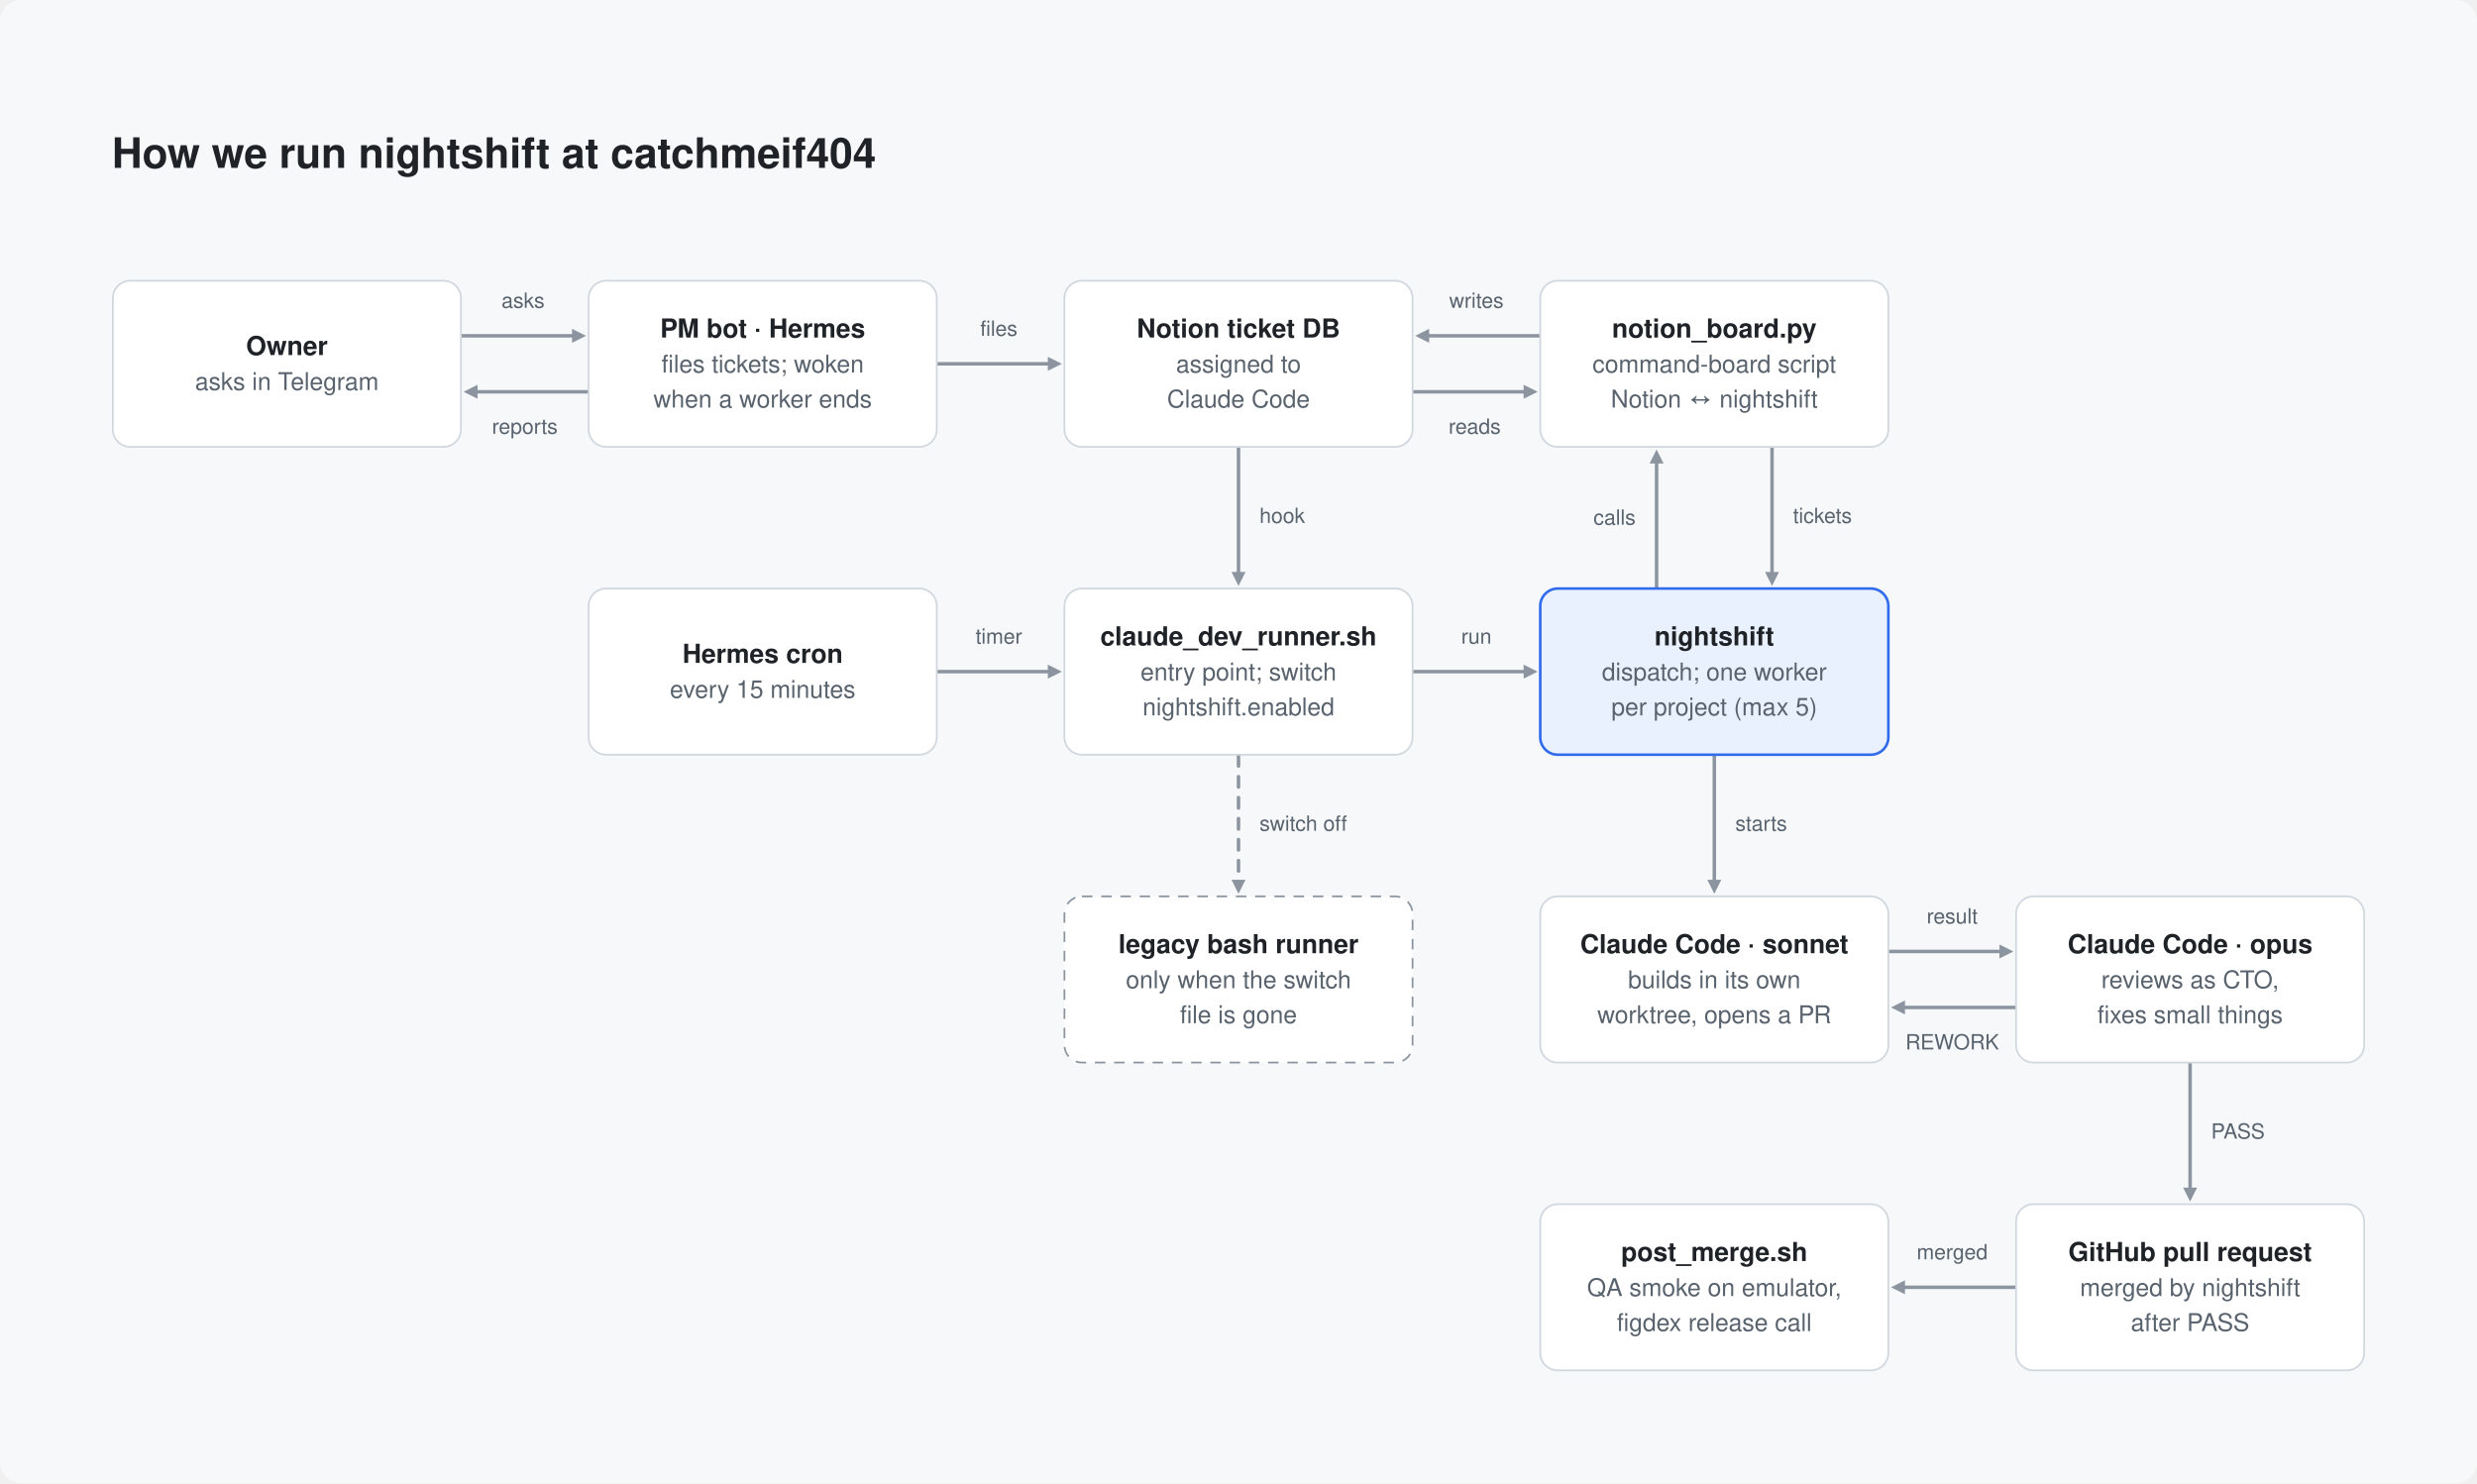
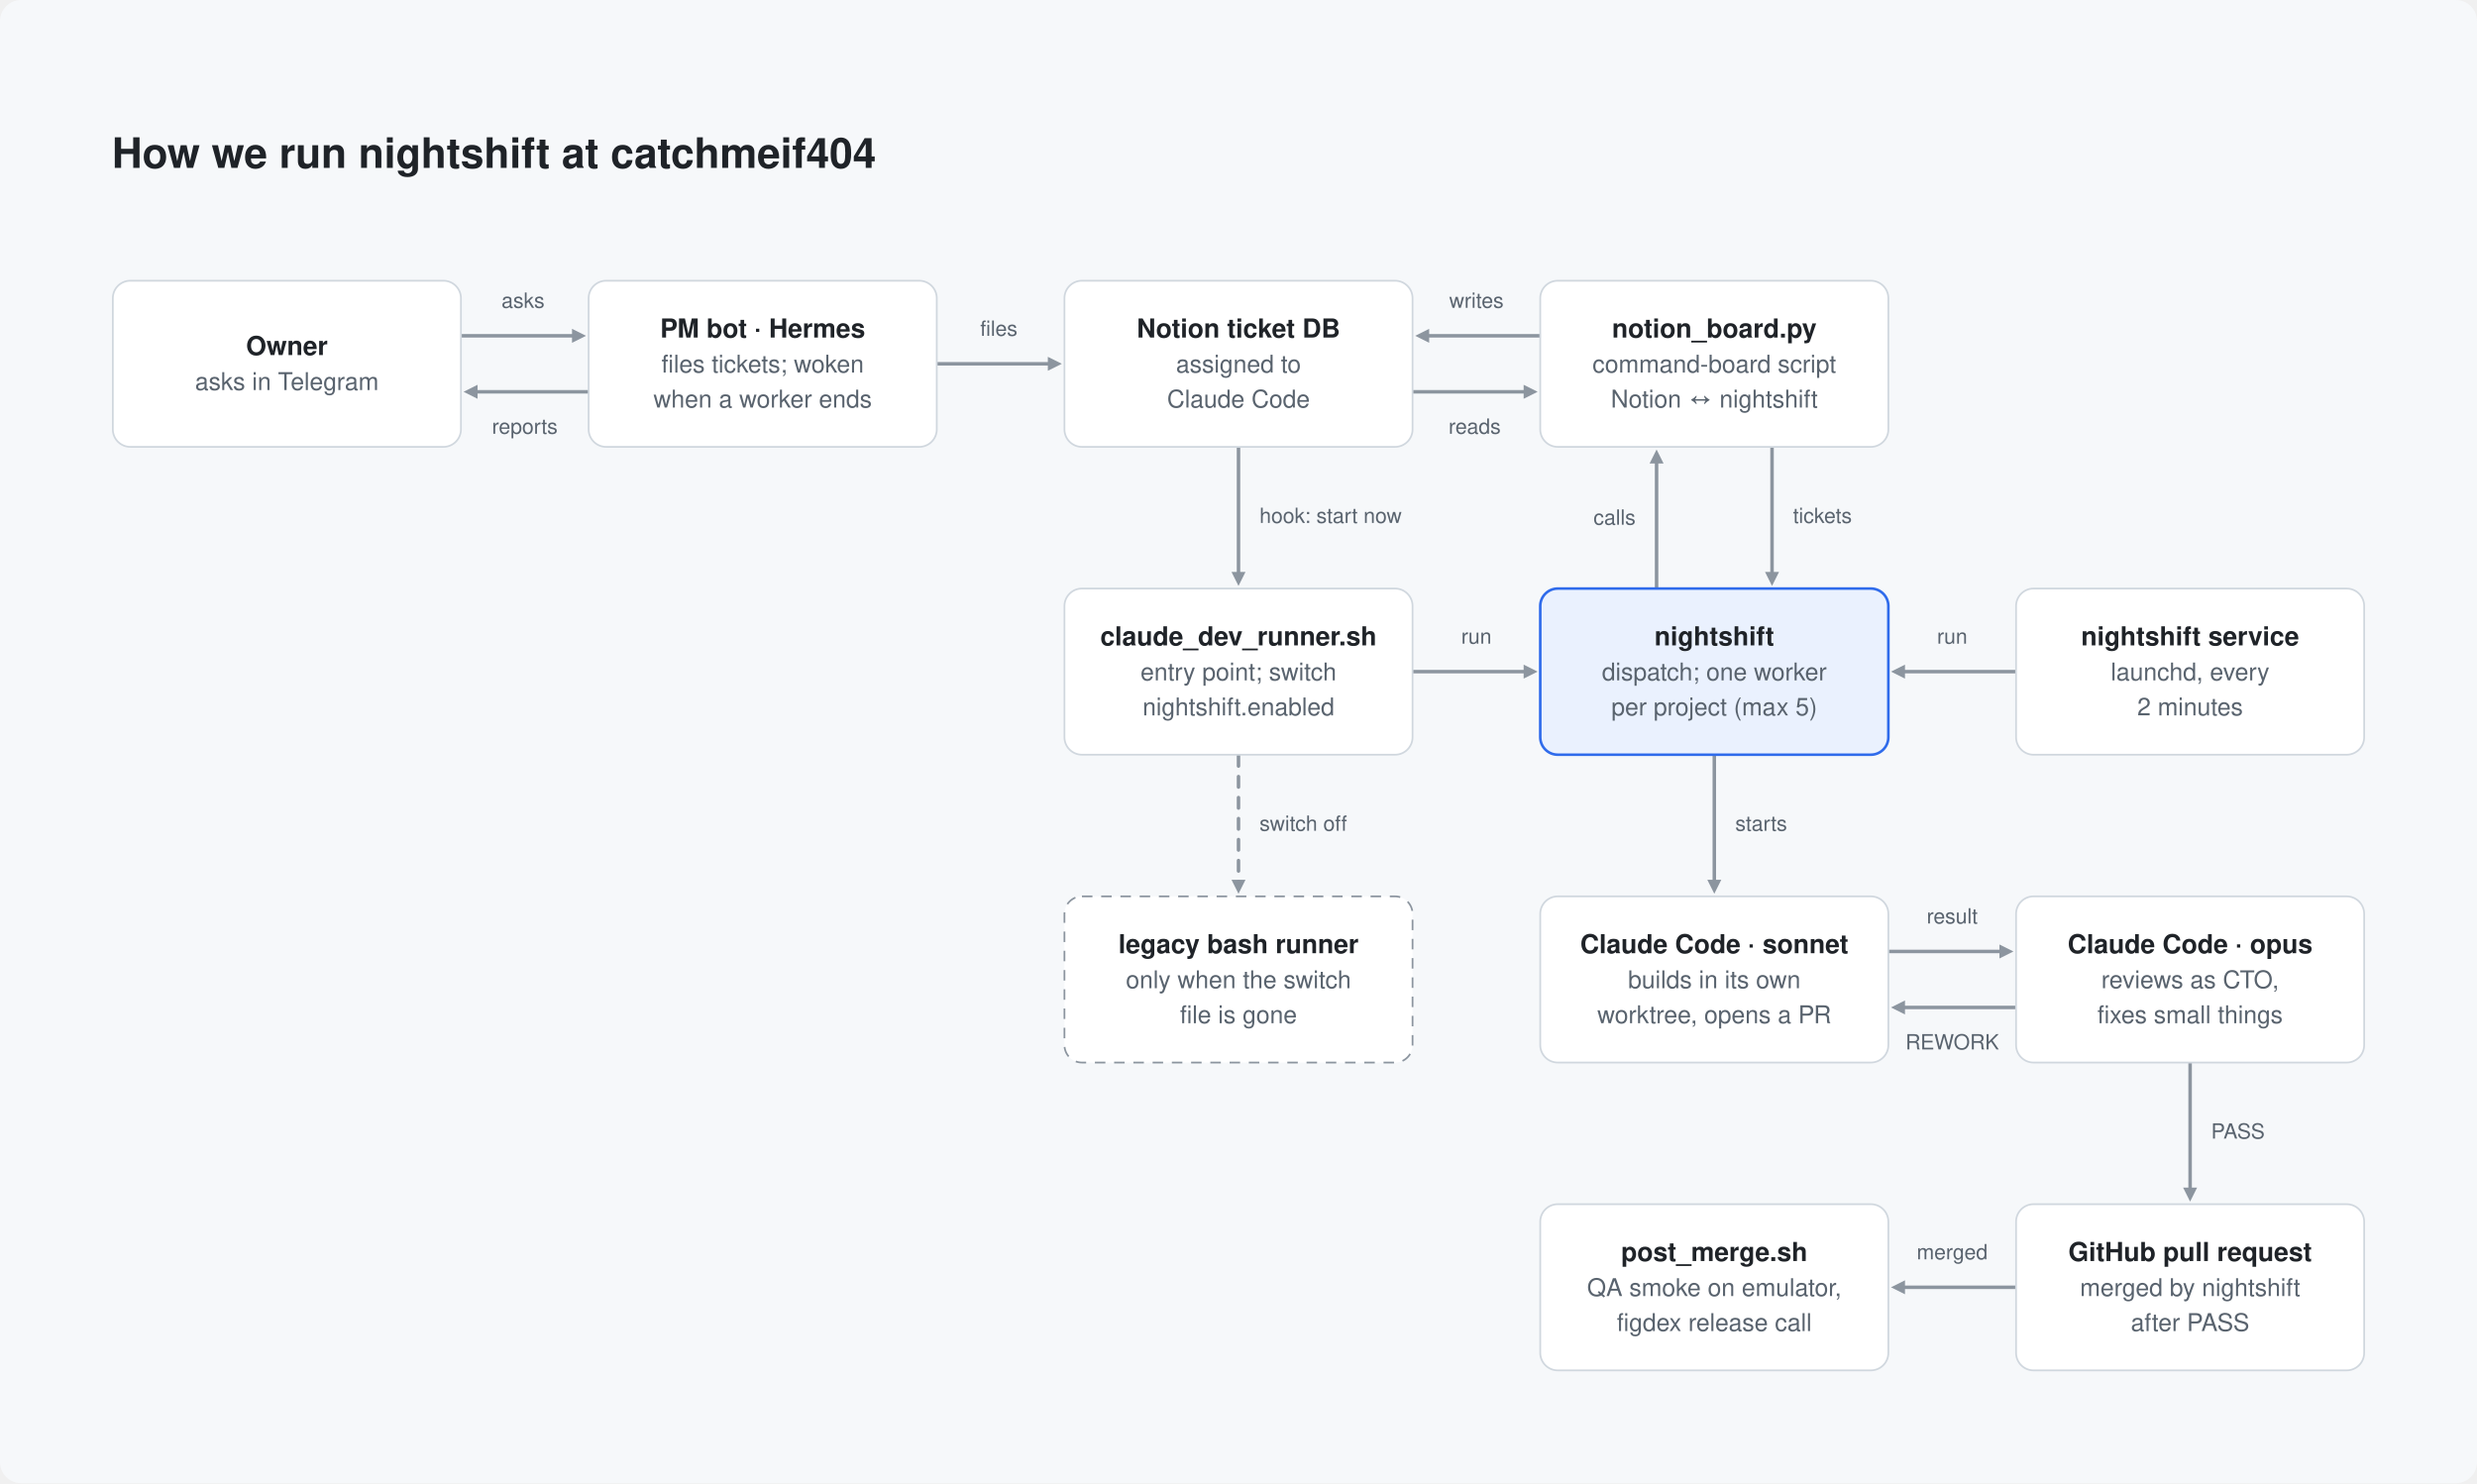
<svg xmlns="http://www.w3.org/2000/svg" width="1416" height="848" viewBox="0 0 1416 848" role="img" aria-label="How we run nightshift at catchmeif404">
  <style>
.bg{fill:#f6f8fa} .card{fill:#ffffff;stroke:#d0d7de} .accent{fill:#eaf1fe;stroke:#2f6beb;stroke-width:1.5} .dashed{fill:#ffffff;stroke:#8c959f;stroke-dasharray:6 5}
.t{font-family:-apple-system, BlinkMacSystemFont, 'Segoe UI', 'Apple SD Gothic Neo', 'Noto Sans KR', Helvetica, Arial, sans-serif;fill:#1f2328} .m{fill:#59636e} .ln{stroke:#8c959f;stroke-width:2;fill:none;stroke-linecap:round} .hd{fill:#8c959f} .lb{font-family:-apple-system, BlinkMacSystemFont, 'Segoe UI', 'Apple SD Gothic Neo', 'Noto Sans KR', Helvetica, Arial, sans-serif;font-size:12px;fill:#59636e}
@media (prefers-color-scheme: dark){.bg{fill:#0d1117} .card,.dashed{fill:#161b22;stroke:#3d444d} .accent{fill:#0f2a5c;stroke:#4c8dff} .t{fill:#e6edf3} .m,.lb{fill:#9198a1} .ln{stroke:#6e7681} .hd{fill:#6e7681}}
</style>
  <defs>
    <marker id="h" orient="auto" markerWidth="5" markerHeight="5" refX="2" refY="2" overflow="visible">
      <path class="hd" d="M0 0 L4 2 L0 4 Z" />
    </marker>
  </defs>
  <rect class="bg" x="0" y="0" width="1416" height="848" rx="12" />
  <text class="t" x="64" y="96" font-size="24" font-weight="600">How we run nightshift at catchmeif404</text>
  <path class="ln" d="M 264 192 L 331 192" marker-end="url(#h)" />
  <text class="lb" x="299" y="176" text-anchor="middle">asks</text>
  <path class="ln" d="M 336 224 L 269 224" marker-end="url(#h)" />
  <text class="lb" x="300" y="248" text-anchor="middle">reports</text>
  <path class="ln" d="M 536 208 L 603 208" marker-end="url(#h)" />
  <text class="lb" x="571" y="192" text-anchor="middle">files</text>
  <path class="ln" d="M 880 192 L 813 192" marker-end="url(#h)" />
  <text class="lb" x="844" y="176" text-anchor="middle">writes</text>
  <path class="ln" d="M 808 224 L 875 224" marker-end="url(#h)" />
  <text class="lb" x="843" y="248" text-anchor="middle">reads</text>
  <path class="ln" d="M 708 256 L 708 331" marker-end="url(#h)" />
-   <text class="lb" x="720" y="299" text-anchor="start">hook</text>
-   <path class="ln" d="M 536 384 L 603 384" marker-end="url(#h)" />
-   <text class="lb" x="571" y="368" text-anchor="middle">timer</text>
+   <text class="lb" x="720" y="299" text-anchor="start">hook: start now</text>
+   <path class="ln" d="M 1152 384 L 1085 384" marker-end="url(#h)" />
+   <text class="lb" x="1116" y="368" text-anchor="middle">run</text>
  <path class="ln" d="M 808 384 L 875 384" marker-end="url(#h)" />
  <text class="lb" x="844" y="368" text-anchor="middle">run</text>
  <path class="ln" d="M 708 432 L 708 507" stroke-dasharray="6 6" marker-end="url(#h)" />
  <text class="lb" x="720" y="475" text-anchor="start">switch off</text>
  <path class="ln" d="M 947 336 L 947 261" marker-end="url(#h)" />
  <text class="lb" x="935" y="300" text-anchor="end">calls</text>
  <path class="ln" d="M 1013 256 L 1013 331" marker-end="url(#h)" />
  <text class="lb" x="1025" y="299" text-anchor="start">tickets</text>
  <path class="ln" d="M 980 432 L 980 507" marker-end="url(#h)" />
  <text class="lb" x="992" y="475" text-anchor="start">starts</text>
  <path class="ln" d="M 1080 544 L 1147 544" marker-end="url(#h)" />
  <text class="lb" x="1116" y="528" text-anchor="middle">result</text>
  <path class="ln" d="M 1152 576 L 1085 576" marker-end="url(#h)" />
  <text class="lb" x="1116" y="600" text-anchor="middle">REWORK</text>
  <path class="ln" d="M 1252 608 L 1252 683" marker-end="url(#h)" />
  <text class="lb" x="1264" y="651" text-anchor="start">PASS</text>
  <path class="ln" d="M 1152 736 L 1085 736" marker-end="url(#h)" />
  <text class="lb" x="1116" y="720" text-anchor="middle">merged</text>
  <rect class="card" x="64.5" y="160.5" width="199" height="95" rx="10" />
  <text class="t" x="164" y="203" font-size="15" text-anchor="middle" font-weight="600">Owner</text>
  <text class="t m" x="164" y="223" font-size="14" text-anchor="middle">asks in Telegram</text>
  <rect class="card" x="336.5" y="160.5" width="199" height="95" rx="10" />
  <text class="t" x="436" y="193" font-size="15" text-anchor="middle" font-weight="600">PM bot · Hermes</text>
  <text class="t m" x="436" y="213" font-size="14" text-anchor="middle">files tickets; woken</text>
  <text class="t m" x="436" y="233" font-size="14" text-anchor="middle">when a worker ends</text>
  <rect class="card" x="608.5" y="160.5" width="199" height="95" rx="10" />
  <text class="t" x="708" y="193" font-size="15" text-anchor="middle" font-weight="600">Notion ticket DB</text>
  <text class="t m" x="708" y="213" font-size="14" text-anchor="middle">assigned to</text>
  <text class="t m" x="708" y="233" font-size="14" text-anchor="middle">Claude Code</text>
  <rect class="card" x="880.5" y="160.5" width="199" height="95" rx="10" />
  <text class="t" x="980" y="193" font-size="15" text-anchor="middle" font-weight="600">notion_board.py</text>
  <text class="t m" x="980" y="213" font-size="14" text-anchor="middle">command-board script</text>
  <text class="t m" x="980" y="233" font-size="14" text-anchor="middle">Notion ↔ nightshift</text>
-   <rect class="card" x="336.5" y="336.5" width="199" height="95" rx="10" />
-   <text class="t" x="436" y="379" font-size="15" text-anchor="middle" font-weight="600">Hermes cron</text>
-   <text class="t m" x="436" y="399" font-size="14" text-anchor="middle">every 15 minutes</text>
+   <rect class="card" x="1152.5" y="336.5" width="199" height="95" rx="10" />
+   <text class="t" x="1252" y="369" font-size="15" text-anchor="middle" font-weight="600">nightshift service</text>
+   <text class="t m" x="1252" y="389" font-size="14" text-anchor="middle">launchd, every</text>
+   <text class="t m" x="1252" y="409" font-size="14" text-anchor="middle">2 minutes</text>
  <rect class="card" x="608.5" y="336.5" width="199" height="95" rx="10" />
  <text class="t" x="708" y="369" font-size="15" text-anchor="middle" font-weight="600">claude_dev_runner.sh</text>
  <text class="t m" x="708" y="389" font-size="14" text-anchor="middle">entry point; switch</text>
  <text class="t m" x="708" y="409" font-size="14" text-anchor="middle">nightshift.enabled</text>
  <rect class="accent" x="880.5" y="336.5" width="199" height="95" rx="10" />
  <text class="t" x="980" y="369" font-size="15" text-anchor="middle" font-weight="600">nightshift</text>
  <text class="t m" x="980" y="389" font-size="14" text-anchor="middle">dispatch; one worker</text>
  <text class="t m" x="980" y="409" font-size="14" text-anchor="middle">per project (max 5)</text>
  <rect class="dashed" x="608.5" y="512.5" width="199" height="95" rx="10" />
  <text class="t" x="708" y="545" font-size="15" text-anchor="middle" font-weight="600">legacy bash runner</text>
  <text class="t m" x="708" y="565" font-size="14" text-anchor="middle">only when the switch</text>
  <text class="t m" x="708" y="585" font-size="14" text-anchor="middle">file is gone</text>
  <rect class="card" x="880.5" y="512.5" width="199" height="95" rx="10" />
  <text class="t" x="980" y="545" font-size="15" text-anchor="middle" font-weight="600">Claude Code · sonnet</text>
  <text class="t m" x="980" y="565" font-size="14" text-anchor="middle">builds in its own</text>
  <text class="t m" x="980" y="585" font-size="14" text-anchor="middle">worktree, opens a PR</text>
  <rect class="card" x="1152.5" y="512.5" width="199" height="95" rx="10" />
  <text class="t" x="1252" y="545" font-size="15" text-anchor="middle" font-weight="600">Claude Code · opus</text>
  <text class="t m" x="1252" y="565" font-size="14" text-anchor="middle">reviews as CTO,</text>
  <text class="t m" x="1252" y="585" font-size="14" text-anchor="middle">fixes small things</text>
  <rect class="card" x="1152.5" y="688.5" width="199" height="95" rx="10" />
  <text class="t" x="1252" y="721" font-size="15" text-anchor="middle" font-weight="600">GitHub pull request</text>
  <text class="t m" x="1252" y="741" font-size="14" text-anchor="middle">merged by nightshift</text>
  <text class="t m" x="1252" y="761" font-size="14" text-anchor="middle">after PASS</text>
  <rect class="card" x="880.5" y="688.5" width="199" height="95" rx="10" />
  <text class="t" x="980" y="721" font-size="15" text-anchor="middle" font-weight="600">post_merge.sh</text>
  <text class="t m" x="980" y="741" font-size="14" text-anchor="middle">QA smoke on emulator,</text>
  <text class="t m" x="980" y="761" font-size="14" text-anchor="middle">figdex release call</text>
</svg>
